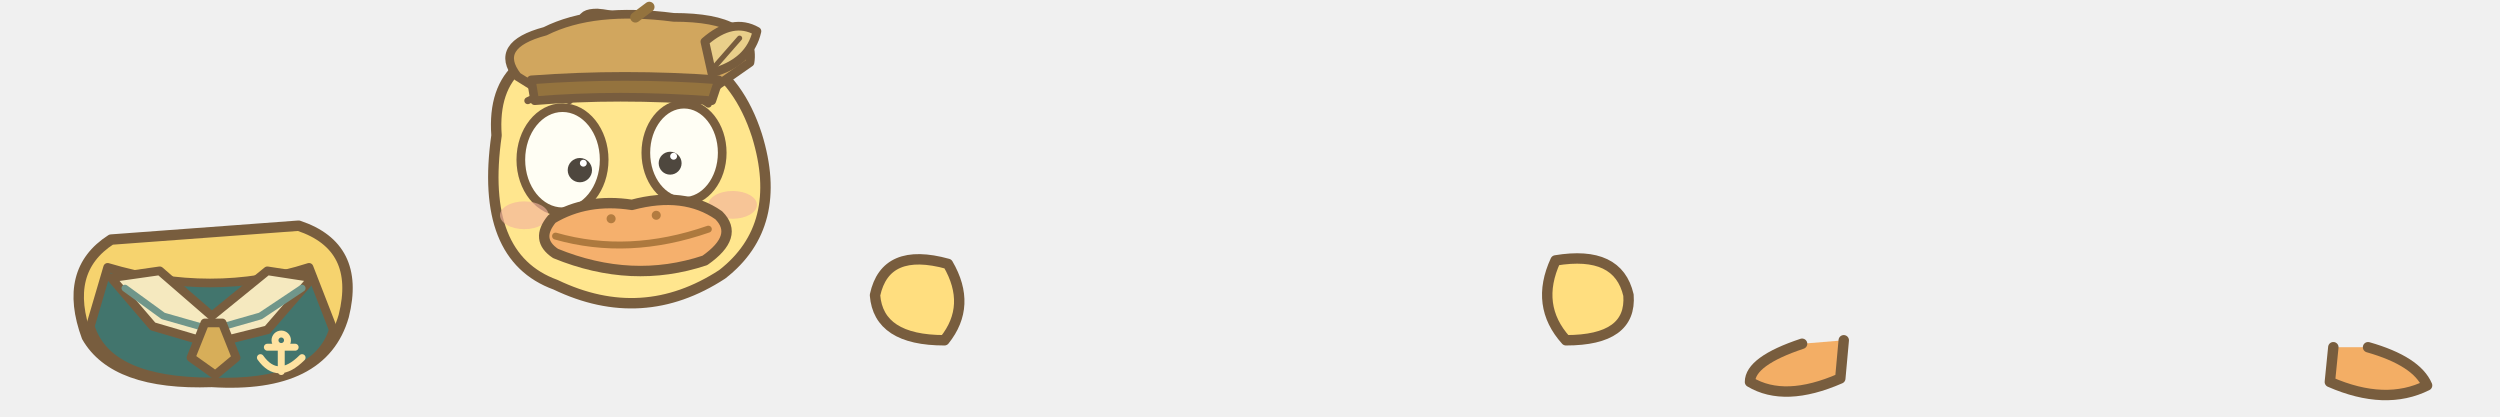
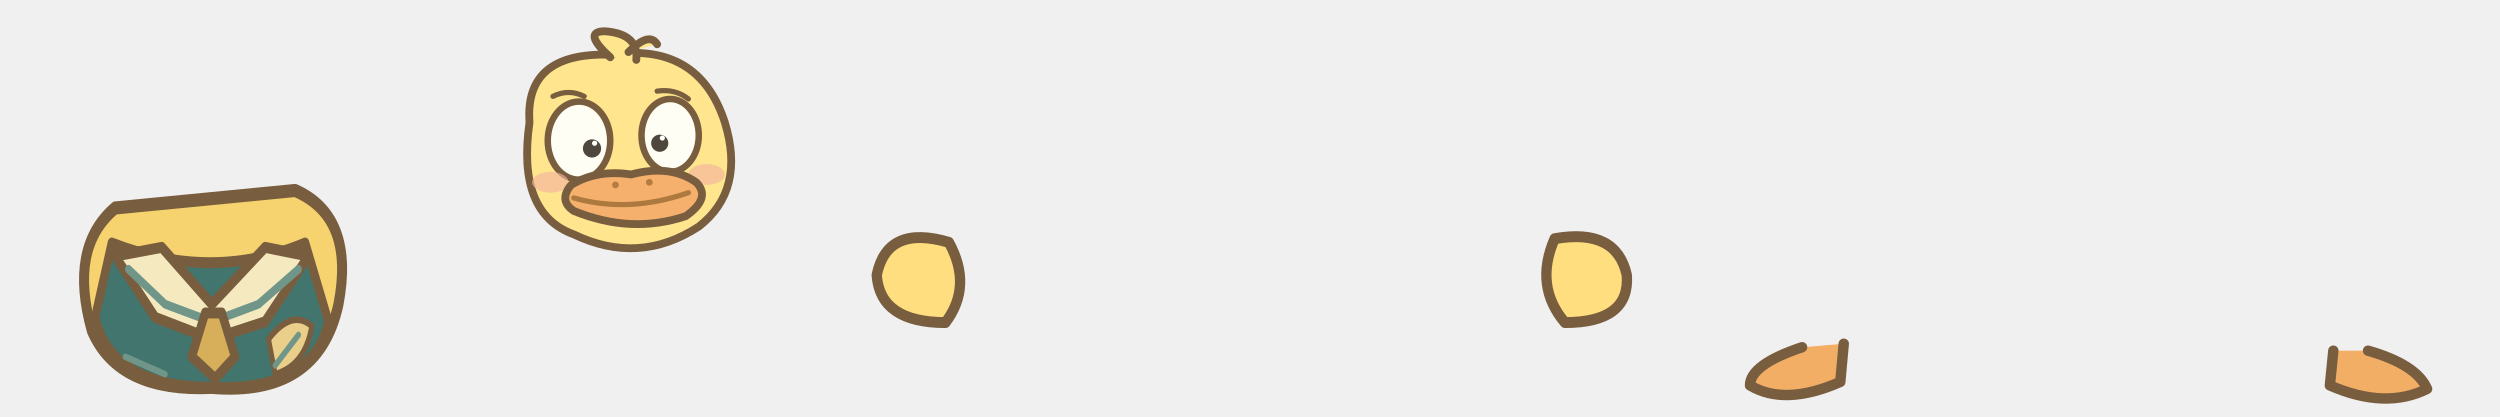
<svg xmlns="http://www.w3.org/2000/svg" width="720" height="120" viewBox="0 0 720 120">
  <g stroke="#785D3E" stroke-width="3" stroke-linecap="round" stroke-linejoin="round">
    <g transform="translate(0 0)">
-       <path d="M32 69Q18 78 25 97Q33 111 61 110Q93 112 99 91Q104 71 86 65Z" fill="#F6D36E" />
-       <g stroke="#785D3E" stroke-width="2.5" stroke-linejoin="round" stroke-linecap="round">
-         <path d="M31 77Q61 86 89 77L96 95Q91 111 61 110Q31 110 26 94Z" fill="#42756D" />
-         <path d="M32 80L46 78L61 91L77 78L90 80L77 95L61 99L44 94Z" fill="#F5E9BF" />
-         <path d="M36 83L47 91L61 95L75 91L87 83" fill="none" stroke="#70968A" stroke-width="2" />
-         <path d="M59 93L55 103L62 108L68 103L64 93Z" fill="#D7AE59" />
-         <g fill="none" stroke="#FFE3A1" stroke-width="2">
-           <circle cx="81" cy="98" r="1.8" />
-           <path d="M81 100V107M75 103Q80 110 87 103M77 100H85" />
+       <g transform="translate(61 104) scale(0.96 1.26) translate(-61 -104)" data-growth-part="body">
+         <path d="M32 69Q18 78 25 97Q33 111 61 110Q93 112 99 91Q104 71 86 65Z" fill="#F6D36E" />
+         <g>
+           <g id="guide-jacket" stroke="#785D3E" stroke-width="2.5" stroke-linejoin="round" stroke-linecap="round">
+             <path d="M31 77Q61 86 89 77L96 95Q91 111 61 110Q31 110 26 94Z" fill="#42756D" />
+             <path d="M32 80L46 78L61 91L77 78L90 80L77 95L61 99L44 94Z" fill="#F5E9BF" />
+             <path d="M36 83L47 91L61 95L75 91L87 83" fill="none" stroke="#70968A" stroke-width="2" />
+             <path d="M59 93L55 103L62 108L68 103L64 93Z" fill="#D7AE59" />
+             <path d="M78 99Q85 92 91 96Q89 105 80 107Z" fill="#E9CF8A" stroke-width="1.5" />
+             <path d="M80 105L87 98M35 103L47 107" fill="none" stroke="#70968A" stroke-width="1.5" />
+           </g>
        </g>
      </g>
    </g>
    <g transform="translate(120 0)">
-       <path d="M23 39Q21 12 54 13Q88 8 98 39Q106 65 88 79Q65 94 40 82Q18 74 23 39Z" fill="#FFE68E" />
-       <path d="M54 14Q43 4 52 4Q65 5 64 15M61 12Q69 4 72 9" fill="#FFE68E" />
-       <path d="M32 29Q38 26 44 29M72 27Q79 26 84 30" fill="none" stroke-width="2" />
-       <ellipse cx="42" cy="46" rx="12" ry="15" fill="#FFFEF4" stroke-width="2.5" />
-       <ellipse cx="77" cy="44" rx="11" ry="14" fill="#FFFEF4" stroke-width="2.5" />
-       <g fill="#4E473E" stroke="none">
-         <circle cx="47" cy="49" r="3.5" />
-         <circle cx="73" cy="47" r="3.3" />
-       </g>
-       <g fill="#FFF" stroke="none">
-         <circle cx="48" cy="47" r="1" />
-         <circle cx="74" cy="45" r="1" />
-       </g>
-       <g fill="#F3B39B" opacity=".65" stroke="none">
-         <ellipse cx="31" cy="62" rx="7" ry="4" />
-         <ellipse cx="91" cy="59" rx="7" ry="4" />
-       </g>
-       <path d="M39 63Q49 57 62 59Q77 55 87 62Q93 68 83 75Q62 82 40 73Q34 69 39 63Z" fill="#F5B06D" />
-       <path d="M40 68Q61 74 84 66" fill="none" stroke="#AD793E" stroke-width="2" />
-       <g fill="#B37C40" stroke="none">
-         <circle cx="56" cy="63" r="1.3" />
-         <circle cx="69" cy="62" r="1.3" />
-       </g>
-       <g stroke="#785D3E" stroke-width="2.5" stroke-linejoin="round" stroke-linecap="round">
-         <path d="M29 22Q22 13 37 9Q51 2 74 5Q98 5 96 18L86 25L37 27Z" fill="#D1A65E" />
-         <path d="M33 23Q60 21 87 23L85 29Q58 27 34 29Z" fill="#94733E" />
-         <path d="M63 5L67 2" stroke="#94733E" stroke-width="3" />
-         <path d="M83 12Q91 5 98 9Q96 18 85 21Z" fill="#E9CF8A" />
-         <path d="M86 19L93 11" fill="none" stroke-width="1.5" />
+       <g transform="translate(61 60) scale(0.75) translate(-61 -72)" data-growth-part="head">
+         <path d="M23 39Q21 12 54 13Q88 8 98 39Q106 65 88 79Q65 94 40 82Q18 74 23 39Z" fill="#FFE68E" />
+         <path d="M54 14Q43 4 52 4Q65 5 64 15M61 12Q69 4 72 9" fill="#FFE68E" />
+         <path d="M32 29Q38 26 44 29M72 27Q79 26 84 30" fill="none" stroke-width="2" />
+         <ellipse cx="42" cy="46" rx="12" ry="15" fill="#FFFEF4" stroke-width="2.5" />
+         <ellipse cx="77" cy="44" rx="11" ry="14" fill="#FFFEF4" stroke-width="2.5" />
+         <g fill="#4E473E" stroke="none">
+           <circle cx="47" cy="49" r="3.5" />
+           <circle cx="73" cy="47" r="3.3" />
+         </g>
+         <g fill="#FFF" stroke="none">
+           <circle cx="48" cy="47" r="1" />
+           <circle cx="74" cy="45" r="1" />
+         </g>
+         <g fill="#F3B39B" opacity=".65" stroke="none">
+           <ellipse cx="31" cy="62" rx="7" ry="4" />
+           <ellipse cx="91" cy="59" rx="7" ry="4" />
+         </g>
+         <path d="M39 63Q49 57 62 59Q77 55 87 62Q93 68 83 75Q62 82 40 73Q34 69 39 63Z" fill="#F5B06D" />
+         <path d="M40 68Q61 74 84 66" fill="none" stroke="#AD793E" stroke-width="2" />
+         <g fill="#B37C40" stroke="none">
+           <circle cx="56" cy="63" r="1.3" />
+           <circle cx="69" cy="62" r="1.3" />
+         </g>
+         <g />
      </g>
    </g>
    <g transform="translate(240 0)">
-       <path d="M33 76Q15 71 12 85Q13 98 32 98Q40 88 33 76" fill="#FFDE7F" />
+       <g transform="translate(61 74) scale(0.99 1.05) translate(-61 -80)" data-growth-part="wings">
+         <path d="M33 76Q15 71 12 85Q13 98 32 98Q40 88 33 76" fill="#FFDE7F" />
+       </g>
    </g>
    <g transform="translate(360 0)">
-       <path d="M88 75Q106 72 109 85Q110 98 91 98Q82 88 88 75" fill="#FFDE7F" />
+       <g transform="translate(61 74) scale(0.99 1.05) translate(-61 -80)" data-growth-part="wings">
+         <path d="M88 75Q106 72 109 85Q110 98 91 98Q82 88 88 75" fill="#FFDE7F" />
+       </g>
    </g>
    <g transform="translate(480 0)">
-       <path d="M39 99Q24 104 24 110Q34 116 50 109L51 98" fill="#F3AE65" />
+       <g transform="translate(61 106) scale(1) translate(-61 -105)" data-growth-part="feet">
+         <path d="M39 99Q24 104 24 110Q34 116 50 109L51 98" fill="#F3AE65" />
+       </g>
    </g>
    <g transform="translate(600 0)">
-       <path d="M72 100L71 110Q87 117 99 111Q96 104 82 100" fill="#F3AE65" />
+       <g transform="translate(61 106) scale(1) translate(-61 -105)" data-growth-part="feet">
+         <path d="M72 100L71 110Q87 117 99 111Q96 104 82 100" fill="#F3AE65" />
+       </g>
    </g>
  </g>
</svg>
